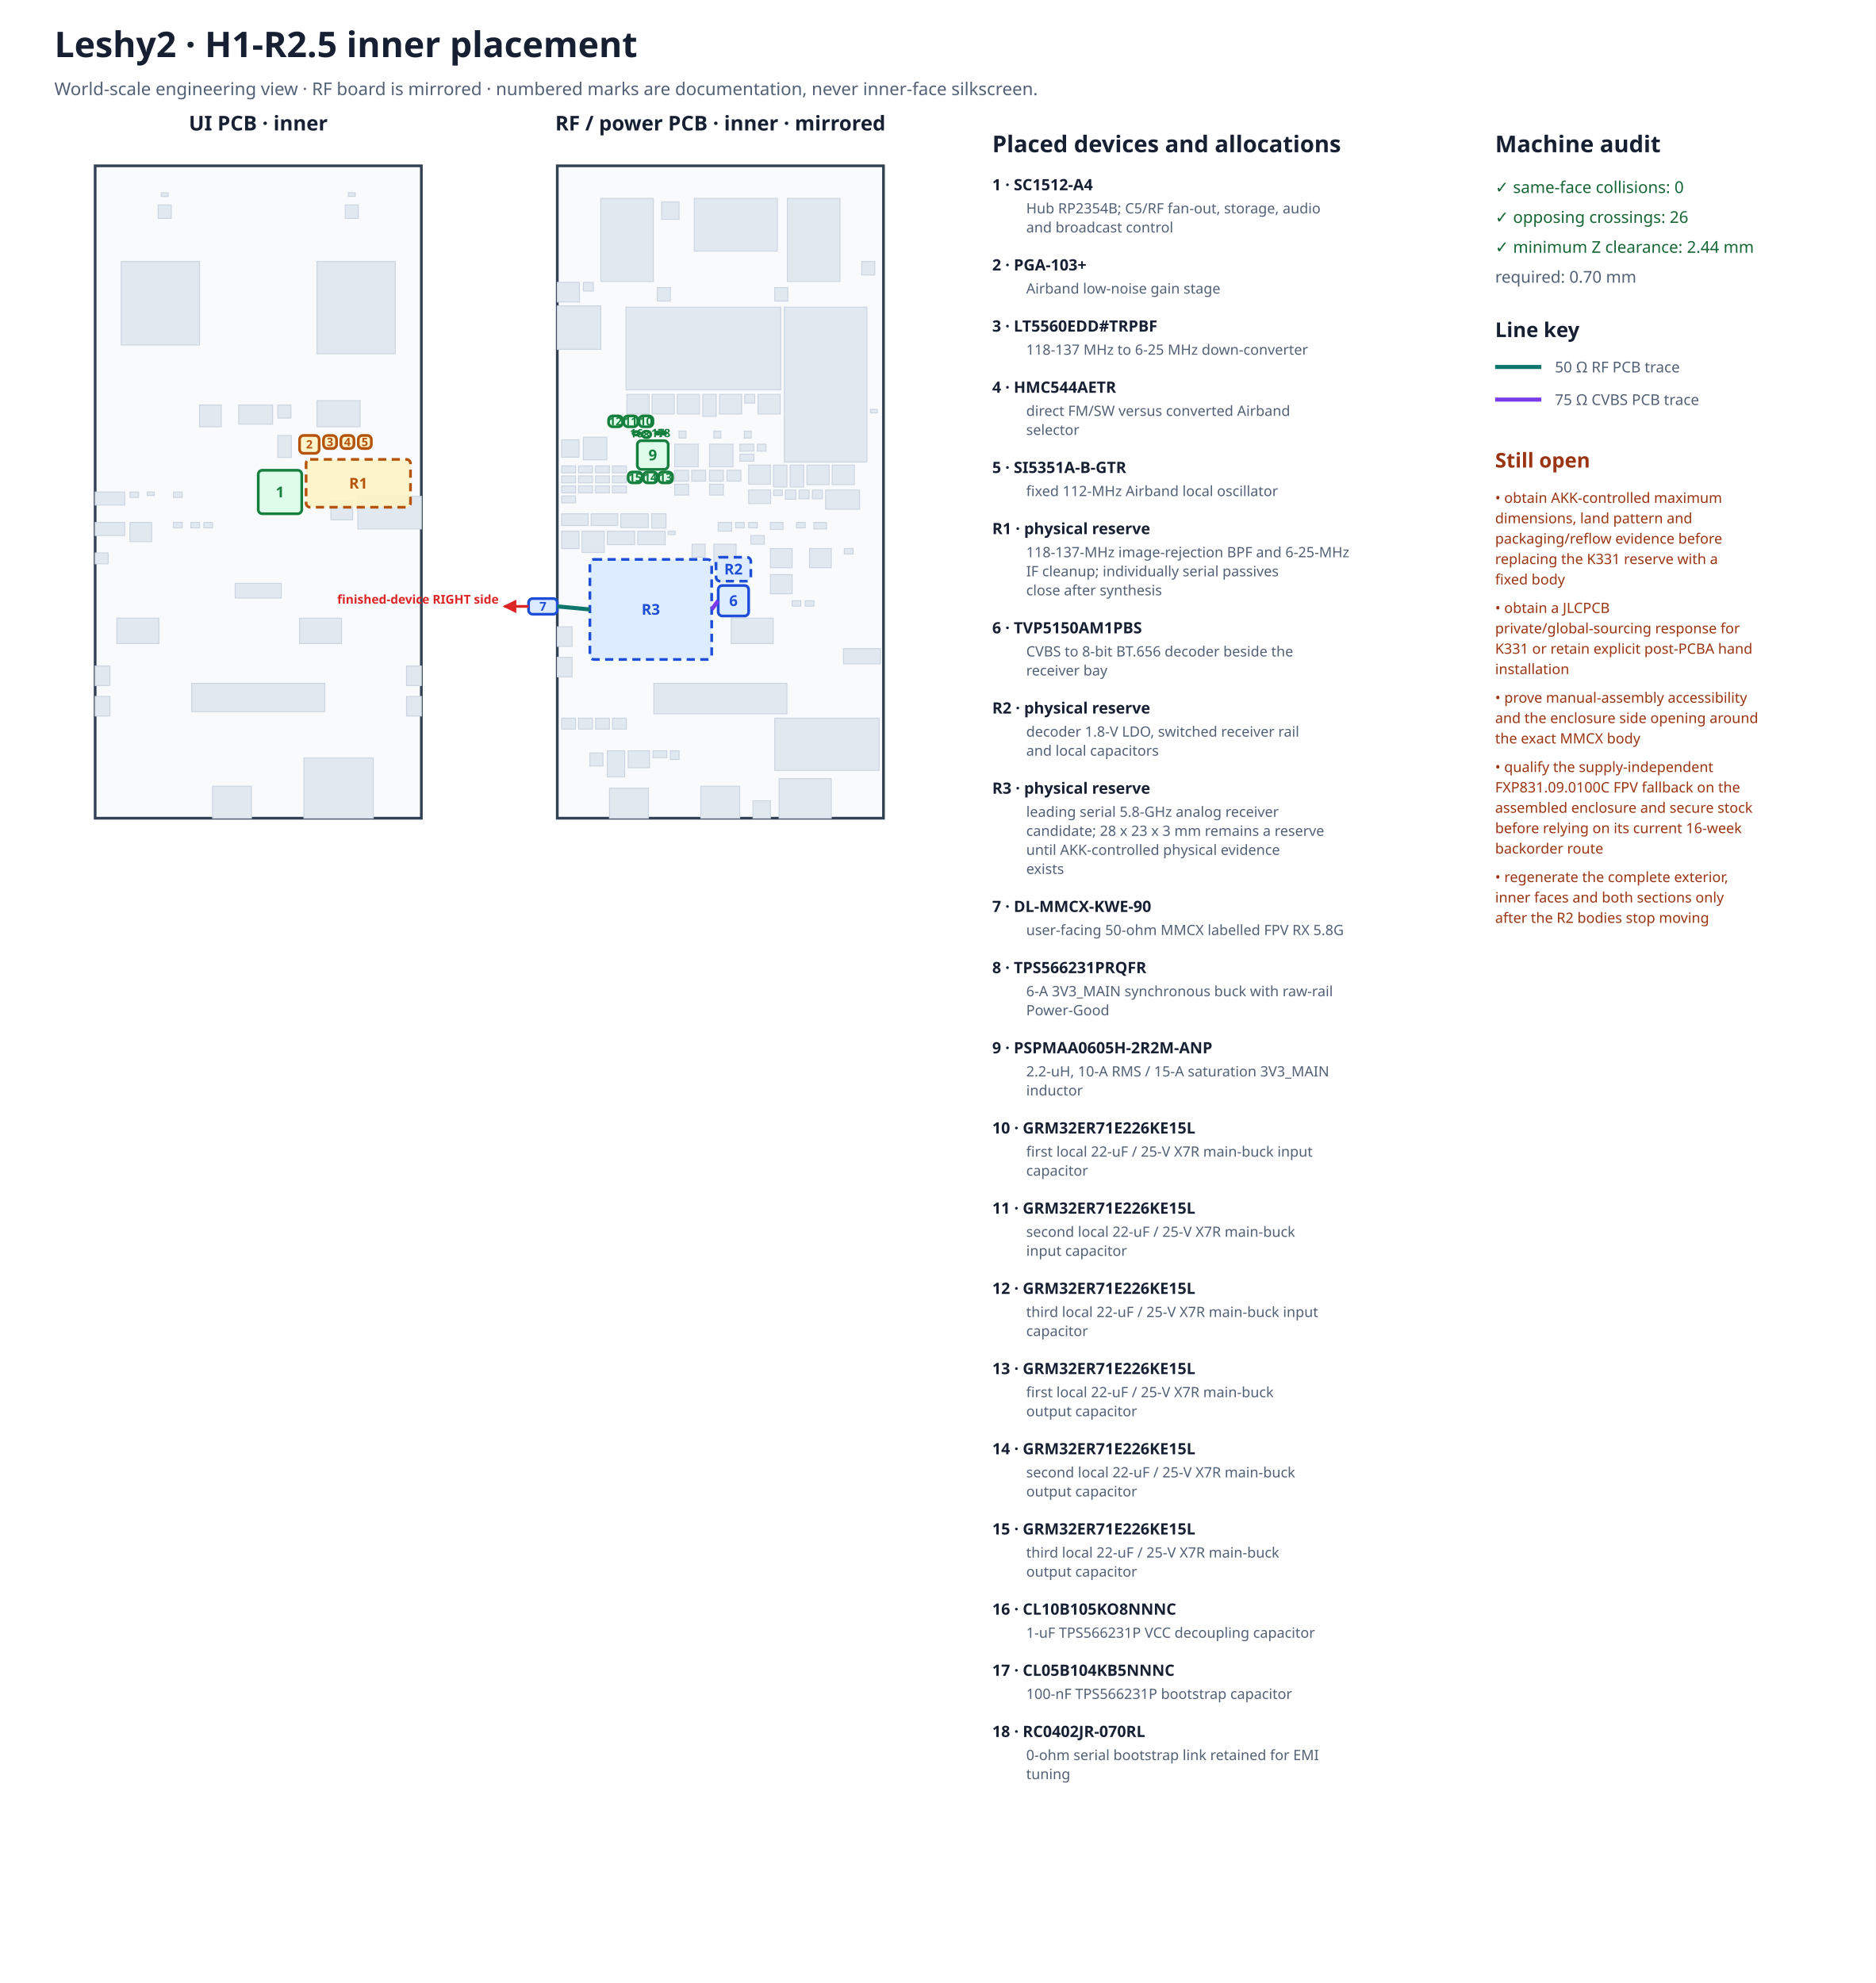
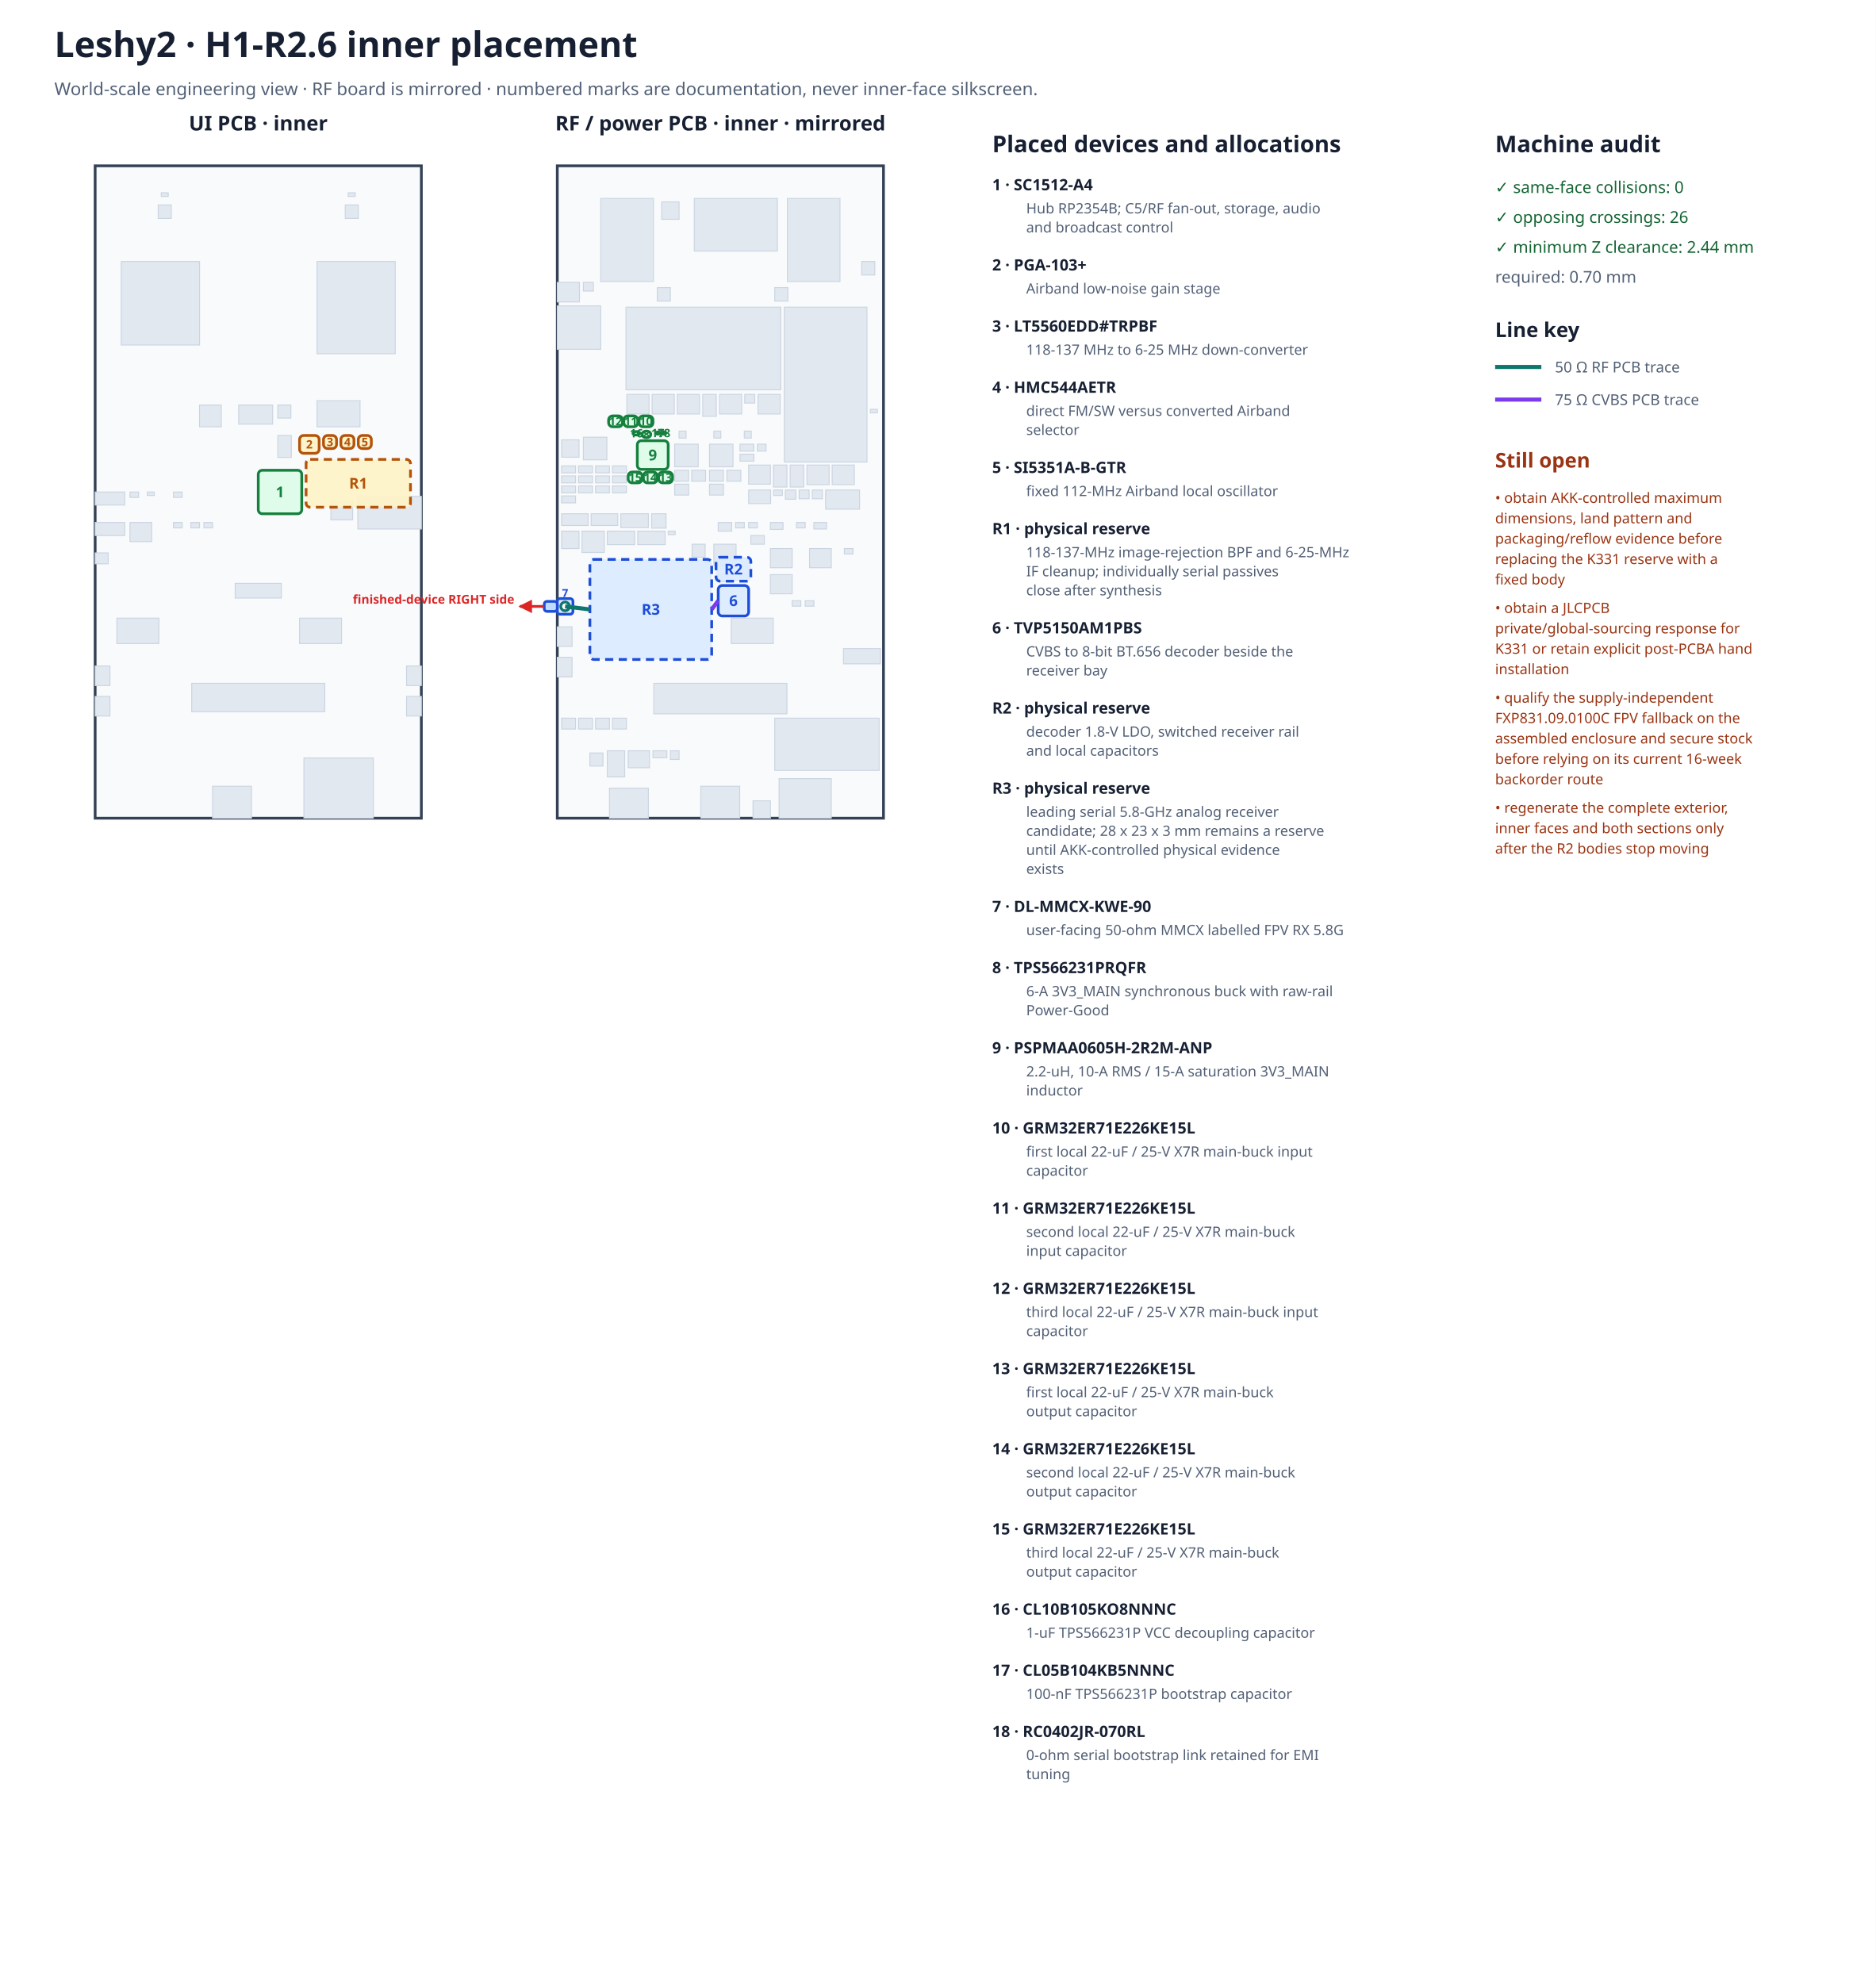
<svg xmlns="http://www.w3.org/2000/svg" width="1380" height="1459" viewBox="0 0 1380 1459">
  <rect width="1380" height="1459" fill="#ffffff" />
-   <text x="40" y="42" font-family="sans-serif" font-size="26" font-weight="700" fill="#172033">Leshy2 · H1-R2.5 inner placement</text>
+   <text x="40" y="42" font-family="sans-serif" font-size="26" font-weight="700" fill="#172033">Leshy2 · H1-R2.6 inner placement</text>
  <text x="40" y="70" font-family="sans-serif" font-size="13" fill="#526076">World-scale engineering view · RF board is mirrored · numbered marks are documentation, never inner-face silkscreen.</text>
  <text x="190.00" y="96" text-anchor="middle" font-family="sans-serif" font-size="15" font-weight="700" fill="#172033">UI PCB · inner</text>
  <rect x="70.00" y="122.00" width="240.00" height="480.00" fill="#f8fafc" stroke="#334155" stroke-width="2" />
  <rect x="204.40" y="320.40" width="9.92" height="16.16" fill="#e2e8f0" stroke="#cbd5e1" stroke-width="0.7" />
  <rect x="233.20" y="192.40" width="57.60" height="67.84" fill="#e2e8f0" stroke="#cbd5e1" stroke-width="0.7" />
  <rect x="299.12" y="512.40" width="10.88" height="14.40" fill="#e2e8f0" stroke="#cbd5e1" stroke-width="0.7" />
  <rect x="220.40" y="454.80" width="30.88" height="18.69" fill="#e2e8f0" stroke="#cbd5e1" stroke-width="0.7" />
  <rect x="299.12" y="490.00" width="10.88" height="14.40" fill="#e2e8f0" stroke="#cbd5e1" stroke-width="0.7" />
  <rect x="254.00" y="150.80" width="9.60" height="9.92" fill="#e2e8f0" stroke="#cbd5e1" stroke-width="0.7" />
  <rect x="256.24" y="141.84" width="5.12" height="2.69" fill="#e2e8f0" stroke="#cbd5e1" stroke-width="0.7" />
  <rect x="156.40" y="578.48" width="28.61" height="23.52" fill="#e2e8f0" stroke="#cbd5e1" stroke-width="0.7" />
  <rect x="204.40" y="298.00" width="9.60" height="9.60" fill="#e2e8f0" stroke="#cbd5e1" stroke-width="0.7" />
  <rect x="127.60" y="362.00" width="6.40" height="4.00" fill="#e2e8f0" stroke="#cbd5e1" stroke-width="0.7" />
  <rect x="173.04" y="429.20" width="33.92" height="10.82" fill="#e2e8f0" stroke="#cbd5e1" stroke-width="0.7" />
  <rect x="95.60" y="384.40" width="16.00" height="14.08" fill="#e2e8f0" stroke="#cbd5e1" stroke-width="0.7" />
  <rect x="263.28" y="365.20" width="46.72" height="24.00" fill="#e2e8f0" stroke="#cbd5e1" stroke-width="0.7" />
  <rect x="243.44" y="368.40" width="16.00" height="14.08" fill="#e2e8f0" stroke="#cbd5e1" stroke-width="0.7" />
  <rect x="70.00" y="384.40" width="21.76" height="9.60" fill="#e2e8f0" stroke="#cbd5e1" stroke-width="0.7" />
  <rect x="70.00" y="362.00" width="21.76" height="9.60" fill="#e2e8f0" stroke="#cbd5e1" stroke-width="0.7" />
  <rect x="70.00" y="406.80" width="9.60" height="8.03" fill="#e2e8f0" stroke="#cbd5e1" stroke-width="0.7" />
  <rect x="95.60" y="362.00" width="6.40" height="4.00" fill="#e2e8f0" stroke="#cbd5e1" stroke-width="0.7" />
  <rect x="141.04" y="502.80" width="97.92" height="20.80" fill="#e2e8f0" stroke="#cbd5e1" stroke-width="0.7" />
  <rect x="233.20" y="294.80" width="31.68" height="19.20" fill="#e2e8f0" stroke="#cbd5e1" stroke-width="0.7" />
  <rect x="89.20" y="192.40" width="57.60" height="61.44" fill="#e2e8f0" stroke="#cbd5e1" stroke-width="0.7" />
  <rect x="70.00" y="512.40" width="10.88" height="14.40" fill="#e2e8f0" stroke="#cbd5e1" stroke-width="0.7" />
  <rect x="86.00" y="454.80" width="30.88" height="18.69" fill="#e2e8f0" stroke="#cbd5e1" stroke-width="0.7" />
  <rect x="70.00" y="490.00" width="10.88" height="14.40" fill="#e2e8f0" stroke="#cbd5e1" stroke-width="0.7" />
  <rect x="116.40" y="150.80" width="9.60" height="9.92" fill="#e2e8f0" stroke="#cbd5e1" stroke-width="0.7" />
  <rect x="118.64" y="141.84" width="5.12" height="2.69" fill="#e2e8f0" stroke="#cbd5e1" stroke-width="0.7" />
  <rect x="150.00" y="384.40" width="6.40" height="4.00" fill="#e2e8f0" stroke="#cbd5e1" stroke-width="0.7" />
  <rect x="140.40" y="384.40" width="6.40" height="4.00" fill="#e2e8f0" stroke="#cbd5e1" stroke-width="0.7" />
  <rect x="127.60" y="384.40" width="6.40" height="4.00" fill="#e2e8f0" stroke="#cbd5e1" stroke-width="0.7" />
  <rect x="223.60" y="557.68" width="51.04" height="44.32" fill="#e2e8f0" stroke="#cbd5e1" stroke-width="0.7" />
  <rect x="146.80" y="298.00" width="16.00" height="16.00" fill="#e2e8f0" stroke="#cbd5e1" stroke-width="0.7" />
  <rect x="175.60" y="298.00" width="24.96" height="14.08" fill="#e2e8f0" stroke="#cbd5e1" stroke-width="0.7" />
  <rect x="108.40" y="362.00" width="5.12" height="2.56" fill="#e2e8f0" stroke="#cbd5e1" stroke-width="0.7" />
  <rect x="190.00" y="346.00" width="32.00" height="32.00" rx="3" fill="#dcfce7" fill-opacity="0.92" stroke="#15803d" stroke-width="2" stroke-dasharray="none" />
  <text x="206.00" y="362.00" text-anchor="middle" dominant-baseline="middle" font-family="sans-serif" font-size="11" font-weight="700" fill="#15803d">1</text>
  <rect x="220.40" y="320.40" width="14.40" height="13.12" rx="3" fill="#fef3c7" fill-opacity="0.92" stroke="#b45309" stroke-width="2" stroke-dasharray="none" />
  <text x="227.60" y="326.96" text-anchor="middle" dominant-baseline="middle" font-family="sans-serif" font-size="8.5" font-weight="700" fill="#b45309">2</text>
  <rect x="238.00" y="320.40" width="9.60" height="9.60" rx="3" fill="#fef3c7" fill-opacity="0.92" stroke="#b45309" stroke-width="2" stroke-dasharray="none" />
  <text x="242.80" y="325.20" text-anchor="middle" dominant-baseline="middle" font-family="sans-serif" font-size="8.5" font-weight="700" fill="#b45309">3</text>
  <rect x="250.80" y="320.40" width="9.60" height="9.60" rx="3" fill="#fef3c7" fill-opacity="0.92" stroke="#b45309" stroke-width="2" stroke-dasharray="none" />
  <text x="255.60" y="325.20" text-anchor="middle" dominant-baseline="middle" font-family="sans-serif" font-size="8.5" font-weight="700" fill="#b45309">4</text>
  <rect x="263.60" y="320.40" width="9.60" height="9.60" rx="3" fill="#fef3c7" fill-opacity="0.92" stroke="#b45309" stroke-width="2" stroke-dasharray="none" />
  <text x="268.40" y="325.20" text-anchor="middle" dominant-baseline="middle" font-family="sans-serif" font-size="8.5" font-weight="700" fill="#b45309">5</text>
  <rect x="225.20" y="338.00" width="76.80" height="35.20" rx="3" fill="#fef3c7" fill-opacity="0.92" stroke="#b45309" stroke-width="2" stroke-dasharray="6 4" />
  <text x="263.60" y="355.60" text-anchor="middle" dominant-baseline="middle" font-family="sans-serif" font-size="11" font-weight="700" fill="#b45309">R1</text>
  <text x="530.00" y="96" text-anchor="middle" font-family="sans-serif" font-size="15" font-weight="700" fill="#172033">RF / power PCB · inner · mirrored</text>
  <rect x="410.00" y="122.00" width="240.00" height="480.00" fill="#f8fafc" stroke="#334155" stroke-width="2" />
  <rect x="547.60" y="317.20" width="5.12" height="5.12" fill="#e2e8f0" stroke="#cbd5e1" stroke-width="0.7" />
  <rect x="557.20" y="326.80" width="6.40" height="5.12" fill="#e2e8f0" stroke="#cbd5e1" stroke-width="0.7" />
  <rect x="544.40" y="326.80" width="10.24" height="5.12" fill="#e2e8f0" stroke="#cbd5e1" stroke-width="0.7" />
  <rect x="544.40" y="334.16" width="10.24" height="5.12" fill="#e2e8f0" stroke="#cbd5e1" stroke-width="0.7" />
  <rect x="486.80" y="148.56" width="12.80" height="12.80" fill="#e2e8f0" stroke="#cbd5e1" stroke-width="0.7" />
  <rect x="592.40" y="442.00" width="6.40" height="4.00" fill="#e2e8f0" stroke="#cbd5e1" stroke-width="0.7" />
  <rect x="597.68" y="360.56" width="7.36" height="6.40" fill="#e2e8f0" stroke="#cbd5e1" stroke-width="0.7" />
  <rect x="593.68" y="342.16" width="16.32" height="14.40" fill="#e2e8f0" stroke="#cbd5e1" stroke-width="0.7" />
  <rect x="612.24" y="342.16" width="16.32" height="14.40" fill="#e2e8f0" stroke="#cbd5e1" stroke-width="0.7" />
  <rect x="438.16" y="357.52" width="10.24" height="5.12" fill="#e2e8f0" stroke="#cbd5e1" stroke-width="0.7" />
  <rect x="450.64" y="357.52" width="10.24" height="5.12" fill="#e2e8f0" stroke="#cbd5e1" stroke-width="0.7" />
  <rect x="429.20" y="321.68" width="17.28" height="16.64" fill="#e2e8f0" stroke="#cbd5e1" stroke-width="0.7" />
  <rect x="438.16" y="342.80" width="10.24" height="5.12" fill="#e2e8f0" stroke="#cbd5e1" stroke-width="0.7" />
  <rect x="450.64" y="342.80" width="10.24" height="5.12" fill="#e2e8f0" stroke="#cbd5e1" stroke-width="0.7" />
  <rect x="413.20" y="350.16" width="10.24" height="5.12" fill="#e2e8f0" stroke="#cbd5e1" stroke-width="0.7" />
  <rect x="413.20" y="364.88" width="10.24" height="5.12" fill="#e2e8f0" stroke="#cbd5e1" stroke-width="0.7" />
  <rect x="425.68" y="350.16" width="10.24" height="5.12" fill="#e2e8f0" stroke="#cbd5e1" stroke-width="0.7" />
  <rect x="438.16" y="350.16" width="10.24" height="5.12" fill="#e2e8f0" stroke="#cbd5e1" stroke-width="0.7" />
  <rect x="450.64" y="350.16" width="10.24" height="5.12" fill="#e2e8f0" stroke="#cbd5e1" stroke-width="0.7" />
  <rect x="413.20" y="357.52" width="10.24" height="5.12" fill="#e2e8f0" stroke="#cbd5e1" stroke-width="0.7" />
  <rect x="425.68" y="357.52" width="10.24" height="5.12" fill="#e2e8f0" stroke="#cbd5e1" stroke-width="0.7" />
  <rect x="413.20" y="342.80" width="10.24" height="5.12" fill="#e2e8f0" stroke="#cbd5e1" stroke-width="0.7" />
  <rect x="425.68" y="342.80" width="10.24" height="5.12" fill="#e2e8f0" stroke="#cbd5e1" stroke-width="0.7" />
  <rect x="595.60" y="403.60" width="16.00" height="14.08" fill="#e2e8f0" stroke="#cbd5e1" stroke-width="0.7" />
  <rect x="621.20" y="403.60" width="6.40" height="4.00" fill="#e2e8f0" stroke="#cbd5e1" stroke-width="0.7" />
  <rect x="607.44" y="360.56" width="24.96" height="14.08" fill="#e2e8f0" stroke="#cbd5e1" stroke-width="0.7" />
  <rect x="525.20" y="317.20" width="5.12" height="5.12" fill="#e2e8f0" stroke="#cbd5e1" stroke-width="0.7" />
  <rect x="522.00" y="346.00" width="10.24" height="8.00" fill="#e2e8f0" stroke="#cbd5e1" stroke-width="0.7" />
  <rect x="534.80" y="346.00" width="10.24" height="8.00" fill="#e2e8f0" stroke="#cbd5e1" stroke-width="0.7" />
  <rect x="522.00" y="356.24" width="10.24" height="8.00" fill="#e2e8f0" stroke="#cbd5e1" stroke-width="0.7" />
  <rect x="522.00" y="326.80" width="17.28" height="16.64" fill="#e2e8f0" stroke="#cbd5e1" stroke-width="0.7" />
  <rect x="481.04" y="502.80" width="97.92" height="22.40" fill="#e2e8f0" stroke="#cbd5e1" stroke-width="0.7" />
  <rect x="554.00" y="589.20" width="12.80" height="12.80" fill="#e2e8f0" stroke="#cbd5e1" stroke-width="0.7" />
  <rect x="442.00" y="146.00" width="38.72" height="61.12" fill="#e2e8f0" stroke="#cbd5e1" stroke-width="0.7" />
  <rect x="410.00" y="207.76" width="16.32" height="14.40" fill="#e2e8f0" stroke="#cbd5e1" stroke-width="0.7" />
  <rect x="429.20" y="207.76" width="7.36" height="6.40" fill="#e2e8f0" stroke="#cbd5e1" stroke-width="0.7" />
  <rect x="483.60" y="211.60" width="9.60" height="9.92" fill="#e2e8f0" stroke="#cbd5e1" stroke-width="0.7" />
  <rect x="510.80" y="146.00" width="61.12" height="38.72" fill="#e2e8f0" stroke="#cbd5e1" stroke-width="0.7" />
  <rect x="529.36" y="290.16" width="16.32" height="14.40" fill="#e2e8f0" stroke="#cbd5e1" stroke-width="0.7" />
  <rect x="547.92" y="290.16" width="7.36" height="6.40" fill="#e2e8f0" stroke="#cbd5e1" stroke-width="0.7" />
  <rect x="570.00" y="211.60" width="9.60" height="9.92" fill="#e2e8f0" stroke="#cbd5e1" stroke-width="0.7" />
  <rect x="579.28" y="146.00" width="38.72" height="61.12" fill="#e2e8f0" stroke="#cbd5e1" stroke-width="0.7" />
  <rect x="557.68" y="290.16" width="16.32" height="14.40" fill="#e2e8f0" stroke="#cbd5e1" stroke-width="0.7" />
  <rect x="587.92" y="360.56" width="7.36" height="6.40" fill="#e2e8f0" stroke="#cbd5e1" stroke-width="0.7" />
  <rect x="634.00" y="192.40" width="9.60" height="9.92" fill="#e2e8f0" stroke="#cbd5e1" stroke-width="0.7" />
  <rect x="582.80" y="442.00" width="6.40" height="4.00" fill="#e2e8f0" stroke="#cbd5e1" stroke-width="0.7" />
  <rect x="413.20" y="323.60" width="12.80" height="12.80" fill="#e2e8f0" stroke="#cbd5e1" stroke-width="0.7" />
  <rect x="428.24" y="390.80" width="16.32" height="15.68" fill="#e2e8f0" stroke="#cbd5e1" stroke-width="0.7" />
  <rect x="446.80" y="390.80" width="20.16" height="9.92" fill="#e2e8f0" stroke="#cbd5e1" stroke-width="0.7" />
  <rect x="469.20" y="390.80" width="20.16" height="9.92" fill="#e2e8f0" stroke="#cbd5e1" stroke-width="0.7" />
  <rect x="413.20" y="378.00" width="19.52" height="8.61" fill="#e2e8f0" stroke="#cbd5e1" stroke-width="0.7" />
  <rect x="434.96" y="378.00" width="19.52" height="8.61" fill="#e2e8f0" stroke="#cbd5e1" stroke-width="0.7" />
  <rect x="413.20" y="390.80" width="12.80" height="12.80" fill="#e2e8f0" stroke="#cbd5e1" stroke-width="0.7" />
  <rect x="479.44" y="378.00" width="10.56" height="10.56" fill="#e2e8f0" stroke="#cbd5e1" stroke-width="0.7" />
  <rect x="456.72" y="378.00" width="20.32" height="10.18" fill="#e2e8f0" stroke="#cbd5e1" stroke-width="0.7" />
  <rect x="462.16" y="552.40" width="15.68" height="12.48" fill="#e2e8f0" stroke="#cbd5e1" stroke-width="0.7" />
  <rect x="446.80" y="552.40" width="12.80" height="19.20" fill="#e2e8f0" stroke="#cbd5e1" stroke-width="0.7" />
  <rect x="413.20" y="528.40" width="10.24" height="8.00" fill="#e2e8f0" stroke="#cbd5e1" stroke-width="0.7" />
  <rect x="425.68" y="528.40" width="10.24" height="8.00" fill="#e2e8f0" stroke="#cbd5e1" stroke-width="0.7" />
  <rect x="438.16" y="528.40" width="10.24" height="8.00" fill="#e2e8f0" stroke="#cbd5e1" stroke-width="0.7" />
  <rect x="450.64" y="528.40" width="10.24" height="8.00" fill="#e2e8f0" stroke="#cbd5e1" stroke-width="0.7" />
  <rect x="480.40" y="552.40" width="10.24" height="5.12" fill="#e2e8f0" stroke="#cbd5e1" stroke-width="0.7" />
  <rect x="493.20" y="552.40" width="6.40" height="6.40" fill="#e2e8f0" stroke="#cbd5e1" stroke-width="0.7" />
  <rect x="620.56" y="477.20" width="27.20" height="11.20" fill="#e2e8f0" stroke="#cbd5e1" stroke-width="0.7" />
  <rect x="491.60" y="390.80" width="5.12" height="2.56" fill="#e2e8f0" stroke="#cbd5e1" stroke-width="0.7" />
  <rect x="448.40" y="579.92" width="28.61" height="22.08" fill="#e2e8f0" stroke="#cbd5e1" stroke-width="0.7" />
  <rect x="434.00" y="554.00" width="9.60" height="9.60" fill="#e2e8f0" stroke="#cbd5e1" stroke-width="0.7" />
  <rect x="640.40" y="301.20" width="5.12" height="2.56" fill="#e2e8f0" stroke="#cbd5e1" stroke-width="0.7" />
  <rect x="410.00" y="225.04" width="32.00" height="32.00" fill="#e2e8f0" stroke="#cbd5e1" stroke-width="0.7" />
  <rect x="410.00" y="483.60" width="10.88" height="14.40" fill="#e2e8f0" stroke="#cbd5e1" stroke-width="0.7" />
  <rect x="538.00" y="454.80" width="30.88" height="18.69" fill="#e2e8f0" stroke="#cbd5e1" stroke-width="0.7" />
  <rect x="410.00" y="461.20" width="10.88" height="14.40" fill="#e2e8f0" stroke="#cbd5e1" stroke-width="0.7" />
  <rect x="515.60" y="578.48" width="28.61" height="23.52" fill="#e2e8f0" stroke="#cbd5e1" stroke-width="0.7" />
  <rect x="544.40" y="422.80" width="6.40" height="4.00" fill="#e2e8f0" stroke="#cbd5e1" stroke-width="0.7" />
  <rect x="552.40" y="394.00" width="9.92" height="6.40" fill="#e2e8f0" stroke="#cbd5e1" stroke-width="0.7" />
  <rect x="566.80" y="422.80" width="16.00" height="14.08" fill="#e2e8f0" stroke="#cbd5e1" stroke-width="0.7" />
  <rect x="566.80" y="403.60" width="16.00" height="14.08" fill="#e2e8f0" stroke="#cbd5e1" stroke-width="0.7" />
  <rect x="528.40" y="384.40" width="9.92" height="6.40" fill="#e2e8f0" stroke="#cbd5e1" stroke-width="0.7" />
  <rect x="598.80" y="384.40" width="9.28" height="4.80" fill="#e2e8f0" stroke="#cbd5e1" stroke-width="0.7" />
  <rect x="550.80" y="384.40" width="6.40" height="4.00" fill="#e2e8f0" stroke="#cbd5e1" stroke-width="0.7" />
  <rect x="541.20" y="384.40" width="6.40" height="4.00" fill="#e2e8f0" stroke="#cbd5e1" stroke-width="0.7" />
  <rect x="586.00" y="384.40" width="6.40" height="4.00" fill="#e2e8f0" stroke="#cbd5e1" stroke-width="0.7" />
  <rect x="566.80" y="384.40" width="9.28" height="5.12" fill="#e2e8f0" stroke="#cbd5e1" stroke-width="0.7" />
  <rect x="525.20" y="400.40" width="16.32" height="15.68" fill="#e2e8f0" stroke="#cbd5e1" stroke-width="0.7" />
  <rect x="528.40" y="422.80" width="9.28" height="5.12" fill="#e2e8f0" stroke="#cbd5e1" stroke-width="0.7" />
  <rect x="570.00" y="528.40" width="76.80" height="38.40" fill="#e2e8f0" stroke="#cbd5e1" stroke-width="0.7" />
  <rect x="509.20" y="400.40" width="9.60" height="9.60" fill="#e2e8f0" stroke="#cbd5e1" stroke-width="0.7" />
  <rect x="461.20" y="290.16" width="16.32" height="14.40" fill="#e2e8f0" stroke="#cbd5e1" stroke-width="0.7" />
  <rect x="479.76" y="290.16" width="16.32" height="14.40" fill="#e2e8f0" stroke="#cbd5e1" stroke-width="0.7" />
  <rect x="517.04" y="290.16" width="9.92" height="16.16" fill="#e2e8f0" stroke="#cbd5e1" stroke-width="0.7" />
  <rect x="498.32" y="290.16" width="16.32" height="14.40" fill="#e2e8f0" stroke="#cbd5e1" stroke-width="0.7" />
  <rect x="573.20" y="572.88" width="38.40" height="29.12" fill="#e2e8f0" stroke="#cbd5e1" stroke-width="0.7" />
  <rect x="577.04" y="226.00" width="60.80" height="113.92" fill="#e2e8f0" stroke="#cbd5e1" stroke-width="0.7" />
  <rect x="550.80" y="360.56" width="16.16" height="9.92" fill="#e2e8f0" stroke="#cbd5e1" stroke-width="0.7" />
  <rect x="569.20" y="360.56" width="6.40" height="4.00" fill="#e2e8f0" stroke="#cbd5e1" stroke-width="0.7" />
  <rect x="550.80" y="342.16" width="16.00" height="14.08" fill="#e2e8f0" stroke="#cbd5e1" stroke-width="0.7" />
  <rect x="499.60" y="317.20" width="5.12" height="5.12" fill="#e2e8f0" stroke="#cbd5e1" stroke-width="0.7" />
  <rect x="569.04" y="342.16" width="9.92" height="16.16" fill="#e2e8f0" stroke="#cbd5e1" stroke-width="0.7" />
  <rect x="581.36" y="342.16" width="9.92" height="16.16" fill="#e2e8f0" stroke="#cbd5e1" stroke-width="0.7" />
  <rect x="496.40" y="326.80" width="17.28" height="16.64" fill="#e2e8f0" stroke="#cbd5e1" stroke-width="0.7" />
  <rect x="496.40" y="346.00" width="10.24" height="8.00" fill="#e2e8f0" stroke="#cbd5e1" stroke-width="0.7" />
  <rect x="508.88" y="346.00" width="10.24" height="8.00" fill="#e2e8f0" stroke="#cbd5e1" stroke-width="0.7" />
  <rect x="496.40" y="356.24" width="10.24" height="8.00" fill="#e2e8f0" stroke="#cbd5e1" stroke-width="0.7" />
  <rect x="577.84" y="360.56" width="7.68" height="6.72" fill="#e2e8f0" stroke="#cbd5e1" stroke-width="0.7" />
  <rect x="460.56" y="226.00" width="113.92" height="60.80" fill="#e2e8f0" stroke="#cbd5e1" stroke-width="0.7" />
  <rect x="528.40" y="430.80" width="22.40" height="22.40" rx="3" fill="#dbeafe" fill-opacity="0.92" stroke="#1d4ed8" stroke-width="2" stroke-dasharray="none" />
  <text x="539.60" y="442.00" text-anchor="middle" dominant-baseline="middle" font-family="sans-serif" font-size="11" font-weight="700" fill="#1d4ed8">6</text>
  <rect x="526.80" y="410.00" width="25.60" height="17.60" rx="3" fill="#dbeafe" fill-opacity="0.92" stroke="#1d4ed8" stroke-width="2" stroke-dasharray="6 4" />
  <text x="539.60" y="418.80" text-anchor="middle" dominant-baseline="middle" font-family="sans-serif" font-size="11" font-weight="700" fill="#1d4ed8">R2</text>
  <rect x="434.00" y="411.60" width="89.60" height="73.60" rx="3" fill="#dbeafe" fill-opacity="0.92" stroke="#1d4ed8" stroke-width="2" stroke-dasharray="6 4" />
  <text x="478.80" y="448.40" text-anchor="middle" dominant-baseline="middle" font-family="sans-serif" font-size="11" font-weight="700" fill="#1d4ed8">R3</text>
  <rect x="472.40" y="317.20" width="6.40" height="4.80" rx="3" fill="#dcfce7" fill-opacity="0.92" stroke="#15803d" stroke-width="2" stroke-dasharray="none" />
  <text x="475.60" y="319.60" text-anchor="middle" dominant-baseline="middle" font-family="sans-serif" font-size="8.5" font-weight="700" fill="#15803d">8</text>
  <rect x="468.88" y="324.24" width="22.72" height="21.12" rx="3" fill="#dcfce7" fill-opacity="0.92" stroke="#15803d" stroke-width="2" stroke-dasharray="none" />
  <text x="480.24" y="334.80" text-anchor="middle" dominant-baseline="middle" font-family="sans-serif" font-size="11" font-weight="700" fill="#15803d">9</text>
  <rect x="470.16" y="306.00" width="10.24" height="8.00" rx="3" fill="#dcfce7" fill-opacity="0.92" stroke="#15803d" stroke-width="2" stroke-dasharray="none" />
  <text x="475.28" y="310.00" text-anchor="middle" dominant-baseline="middle" font-family="sans-serif" font-size="8.5" font-weight="700" fill="#15803d">10</text>
  <rect x="458.96" y="306.00" width="10.24" height="8.00" rx="3" fill="#dcfce7" fill-opacity="0.92" stroke="#15803d" stroke-width="2" stroke-dasharray="none" />
  <text x="464.08" y="310.00" text-anchor="middle" dominant-baseline="middle" font-family="sans-serif" font-size="8.5" font-weight="700" fill="#15803d">11</text>
  <rect x="447.76" y="306.00" width="10.24" height="8.00" rx="3" fill="#dcfce7" fill-opacity="0.92" stroke="#15803d" stroke-width="2" stroke-dasharray="none" />
  <text x="452.88" y="310.00" text-anchor="middle" dominant-baseline="middle" font-family="sans-serif" font-size="8.5" font-weight="700" fill="#15803d">12</text>
  <rect x="484.56" y="347.28" width="10.24" height="8.00" rx="3" fill="#dcfce7" fill-opacity="0.92" stroke="#15803d" stroke-width="2" stroke-dasharray="none" />
  <text x="489.68" y="351.28" text-anchor="middle" dominant-baseline="middle" font-family="sans-serif" font-size="8.5" font-weight="700" fill="#15803d">13</text>
  <rect x="473.36" y="347.28" width="10.24" height="8.00" rx="3" fill="#dcfce7" fill-opacity="0.92" stroke="#15803d" stroke-width="2" stroke-dasharray="none" />
  <text x="478.48" y="351.28" text-anchor="middle" dominant-baseline="middle" font-family="sans-serif" font-size="8.5" font-weight="700" fill="#15803d">14</text>
  <rect x="462.16" y="347.28" width="10.24" height="8.00" rx="3" fill="#dcfce7" fill-opacity="0.92" stroke="#15803d" stroke-width="2" stroke-dasharray="none" />
  <text x="467.28" y="351.28" text-anchor="middle" dominant-baseline="middle" font-family="sans-serif" font-size="8.5" font-weight="700" fill="#15803d">15</text>
  <rect x="465.68" y="317.52" width="5.12" height="2.56" rx="3" fill="#dcfce7" fill-opacity="0.92" stroke="#15803d" stroke-width="2" stroke-dasharray="none" />
  <text x="468.24" y="318.80" text-anchor="middle" dominant-baseline="middle" font-family="sans-serif" font-size="8.5" font-weight="700" fill="#15803d">16</text>
  <rect x="482.32" y="317.84" width="3.20" height="1.60" rx="3" fill="#dcfce7" fill-opacity="0.92" stroke="#15803d" stroke-width="2" stroke-dasharray="none" />
  <text x="483.92" y="318.64" text-anchor="middle" dominant-baseline="middle" font-family="sans-serif" font-size="8.5" font-weight="700" fill="#15803d">17</text>
  <rect x="486.80" y="317.84" width="3.20" height="1.60" rx="3" fill="#dcfce7" fill-opacity="0.92" stroke="#15803d" stroke-width="2" stroke-dasharray="none" />
  <text x="488.40" y="318.64" text-anchor="middle" dominant-baseline="middle" font-family="sans-serif" font-size="8.5" font-weight="700" fill="#15803d">18</text>
-   <rect x="388.88" y="440.40" width="21.12" height="11.52" rx="3" fill="#dbeafe" stroke="#1d4ed8" stroke-width="2" />
-   <text x="399.44" y="446.16" text-anchor="middle" dominant-baseline="middle" font-family="sans-serif" font-size="9" font-weight="700" fill="#1d4ed8">7</text>
-   <path d="M 388.88 446.16 L 370.88 446.16" stroke="#dc2626" stroke-width="2" marker-end="url(#arrow)" />
-   <text x="366.88" y="444.16" text-anchor="end" font-family="sans-serif" font-size="9" font-weight="700" fill="#dc2626">finished-device RIGHT side</text>
-   <path d="M 410.00 446.16 L 434.00 448.40" stroke="#0f766e" stroke-width="3" fill="none" />
+   <rect x="410.00" y="440.40" width="11.52" height="11.52" rx="2" fill="#dbeafe" stroke="#1d4ed8" stroke-width="2" />
+   <rect x="400.40" y="442.47" width="9.60" height="7.37" rx="2" fill="#bfdbfe" stroke="#1d4ed8" stroke-width="2" />
+   <circle cx="415.76" cy="446.16" r="3.2" fill="#ffffff" stroke="#0f766e" stroke-width="2" />
+   <text x="415.76" y="439.16" text-anchor="middle" font-family="sans-serif" font-size="8" font-weight="700" fill="#1d4ed8">7</text>
+   <path d="M 400.40 446.16 L 382.40 446.16" stroke="#dc2626" stroke-width="2" marker-end="url(#arrow)" />
+   <text x="378.40" y="444.16" text-anchor="end" font-family="sans-serif" font-size="9" font-weight="700" fill="#dc2626">finished-device RIGHT side</text>
+   <path d="M 415.76 446.16 L 434.00 448.40" stroke="#0f766e" stroke-width="3" fill="none" />
  <path d="M 523.60 448.40 L 528.40 442.00" stroke="#7c3aed" stroke-width="3" fill="none" />
  <defs>
    <marker id="arrow" viewBox="0 0 10 10" refX="9" refY="5" markerWidth="5" markerHeight="5" orient="auto-start-reverse">
      <path d="M 0 0 L 10 5 L 0 10 z" fill="#dc2626" />
    </marker>
  </defs>
  <text x="730" y="112" font-family="sans-serif" font-size="17" font-weight="700" fill="#172033">Placed devices and allocations</text>
  <text x="730" y="140" font-family="sans-serif" font-size="11.5" font-weight="700" fill="#172033">1 · SC1512-A4</text>
  <text x="755" y="157" font-family="sans-serif" font-size="10.5" fill="#526076">Hub RP2354B; C5/RF fan-out, storage, audio</text>
  <text x="755" y="171" font-family="sans-serif" font-size="10.5" fill="#526076">and broadcast control</text>
  <text x="730" y="199" font-family="sans-serif" font-size="11.5" font-weight="700" fill="#172033">2 · PGA-103+</text>
  <text x="755" y="216" font-family="sans-serif" font-size="10.5" fill="#526076">Airband low-noise gain stage</text>
  <text x="730" y="244" font-family="sans-serif" font-size="11.5" font-weight="700" fill="#172033">3 · LT5560EDD#TRPBF</text>
  <text x="755" y="261" font-family="sans-serif" font-size="10.5" fill="#526076">118-137 MHz to 6-25 MHz down-converter</text>
  <text x="730" y="289" font-family="sans-serif" font-size="11.5" font-weight="700" fill="#172033">4 · HMC544AETR</text>
  <text x="755" y="306" font-family="sans-serif" font-size="10.5" fill="#526076">direct FM/SW versus converted Airband</text>
  <text x="755" y="320" font-family="sans-serif" font-size="10.5" fill="#526076">selector</text>
  <text x="730" y="348" font-family="sans-serif" font-size="11.5" font-weight="700" fill="#172033">5 · SI5351A-B-GTR</text>
  <text x="755" y="365" font-family="sans-serif" font-size="10.5" fill="#526076">fixed 112-MHz Airband local oscillator</text>
  <text x="730" y="393" font-family="sans-serif" font-size="11.5" font-weight="700" fill="#172033">R1 · physical reserve</text>
  <text x="755" y="410" font-family="sans-serif" font-size="10.5" fill="#526076">118-137-MHz image-rejection BPF and 6-25-MHz</text>
  <text x="755" y="424" font-family="sans-serif" font-size="10.5" fill="#526076">IF cleanup; individually serial passives</text>
  <text x="755" y="438" font-family="sans-serif" font-size="10.5" fill="#526076">close after synthesis</text>
  <text x="730" y="466" font-family="sans-serif" font-size="11.5" font-weight="700" fill="#172033">6 · TVP5150AM1PBS</text>
  <text x="755" y="483" font-family="sans-serif" font-size="10.5" fill="#526076">CVBS to 8-bit BT.656 decoder beside the</text>
  <text x="755" y="497" font-family="sans-serif" font-size="10.5" fill="#526076">receiver bay</text>
  <text x="730" y="525" font-family="sans-serif" font-size="11.5" font-weight="700" fill="#172033">R2 · physical reserve</text>
  <text x="755" y="542" font-family="sans-serif" font-size="10.5" fill="#526076">decoder 1.8-V LDO, switched receiver rail</text>
  <text x="755" y="556" font-family="sans-serif" font-size="10.5" fill="#526076">and local capacitors</text>
  <text x="730" y="584" font-family="sans-serif" font-size="11.5" font-weight="700" fill="#172033">R3 · physical reserve</text>
  <text x="755" y="601" font-family="sans-serif" font-size="10.5" fill="#526076">leading serial 5.8-GHz analog receiver</text>
  <text x="755" y="615" font-family="sans-serif" font-size="10.5" fill="#526076">candidate; 28 x 23 x 3 mm remains a reserve</text>
  <text x="755" y="629" font-family="sans-serif" font-size="10.5" fill="#526076">until AKK-controlled physical evidence</text>
  <text x="755" y="643" font-family="sans-serif" font-size="10.5" fill="#526076">exists</text>
  <text x="730" y="671" font-family="sans-serif" font-size="11.5" font-weight="700" fill="#172033">7 · DL-MMCX-KWE-90</text>
  <text x="755" y="688" font-family="sans-serif" font-size="10.5" fill="#526076">user-facing 50-ohm MMCX labelled FPV RX 5.8G</text>
  <text x="730" y="716" font-family="sans-serif" font-size="11.5" font-weight="700" fill="#172033">8 · TPS566231PRQFR</text>
  <text x="755" y="733" font-family="sans-serif" font-size="10.5" fill="#526076">6-A 3V3_MAIN synchronous buck with raw-rail</text>
  <text x="755" y="747" font-family="sans-serif" font-size="10.5" fill="#526076">Power-Good</text>
  <text x="730" y="775" font-family="sans-serif" font-size="11.5" font-weight="700" fill="#172033">9 · PSPMAA0605H-2R2M-ANP</text>
  <text x="755" y="792" font-family="sans-serif" font-size="10.5" fill="#526076">2.2-uH, 10-A RMS / 15-A saturation 3V3_MAIN</text>
  <text x="755" y="806" font-family="sans-serif" font-size="10.5" fill="#526076">inductor</text>
  <text x="730" y="834" font-family="sans-serif" font-size="11.5" font-weight="700" fill="#172033">10 · GRM32ER71E226KE15L</text>
  <text x="755" y="851" font-family="sans-serif" font-size="10.5" fill="#526076">first local 22-uF / 25-V X7R main-buck input</text>
  <text x="755" y="865" font-family="sans-serif" font-size="10.5" fill="#526076">capacitor</text>
  <text x="730" y="893" font-family="sans-serif" font-size="11.5" font-weight="700" fill="#172033">11 · GRM32ER71E226KE15L</text>
  <text x="755" y="910" font-family="sans-serif" font-size="10.5" fill="#526076">second local 22-uF / 25-V X7R main-buck</text>
  <text x="755" y="924" font-family="sans-serif" font-size="10.5" fill="#526076">input capacitor</text>
  <text x="730" y="952" font-family="sans-serif" font-size="11.5" font-weight="700" fill="#172033">12 · GRM32ER71E226KE15L</text>
  <text x="755" y="969" font-family="sans-serif" font-size="10.5" fill="#526076">third local 22-uF / 25-V X7R main-buck input</text>
  <text x="755" y="983" font-family="sans-serif" font-size="10.5" fill="#526076">capacitor</text>
  <text x="730" y="1011" font-family="sans-serif" font-size="11.5" font-weight="700" fill="#172033">13 · GRM32ER71E226KE15L</text>
  <text x="755" y="1028" font-family="sans-serif" font-size="10.5" fill="#526076">first local 22-uF / 25-V X7R main-buck</text>
  <text x="755" y="1042" font-family="sans-serif" font-size="10.5" fill="#526076">output capacitor</text>
  <text x="730" y="1070" font-family="sans-serif" font-size="11.5" font-weight="700" fill="#172033">14 · GRM32ER71E226KE15L</text>
  <text x="755" y="1087" font-family="sans-serif" font-size="10.5" fill="#526076">second local 22-uF / 25-V X7R main-buck</text>
  <text x="755" y="1101" font-family="sans-serif" font-size="10.5" fill="#526076">output capacitor</text>
  <text x="730" y="1129" font-family="sans-serif" font-size="11.5" font-weight="700" fill="#172033">15 · GRM32ER71E226KE15L</text>
  <text x="755" y="1146" font-family="sans-serif" font-size="10.5" fill="#526076">third local 22-uF / 25-V X7R main-buck</text>
  <text x="755" y="1160" font-family="sans-serif" font-size="10.5" fill="#526076">output capacitor</text>
  <text x="730" y="1188" font-family="sans-serif" font-size="11.5" font-weight="700" fill="#172033">16 · CL10B105KO8NNNC</text>
  <text x="755" y="1205" font-family="sans-serif" font-size="10.5" fill="#526076">1-uF TPS566231P VCC decoupling capacitor</text>
  <text x="730" y="1233" font-family="sans-serif" font-size="11.5" font-weight="700" fill="#172033">17 · CL05B104KB5NNNC</text>
  <text x="755" y="1250" font-family="sans-serif" font-size="10.5" fill="#526076">100-nF TPS566231P bootstrap capacitor</text>
  <text x="730" y="1278" font-family="sans-serif" font-size="11.5" font-weight="700" fill="#172033">18 · RC0402JR-070RL</text>
  <text x="755" y="1295" font-family="sans-serif" font-size="10.5" fill="#526076">0-ohm serial bootstrap link retained for EMI</text>
  <text x="755" y="1309" font-family="sans-serif" font-size="10.5" fill="#526076">tuning</text>
  <text x="1100" y="112" font-family="sans-serif" font-size="17" font-weight="700" fill="#172033">Machine audit</text>
  <text x="1100" y="142" font-family="sans-serif" font-size="12" fill="#166534">✓ same-face collisions: 0</text>
  <text x="1100" y="164" font-family="sans-serif" font-size="12" fill="#166534">✓ opposing crossings: 26</text>
  <text x="1100" y="186" font-family="sans-serif" font-size="12" fill="#166534">✓ minimum Z clearance: 2.44 mm</text>
  <text x="1100" y="208" font-family="sans-serif" font-size="12" fill="#526076">required: 0.70 mm</text>
  <text x="1100" y="248" font-family="sans-serif" font-size="15" font-weight="700" fill="#172033">Line key</text>
  <line x1="1100" y1="270" x2="1134" y2="270" stroke="#0f766e" stroke-width="3" />
  <text x="1144" y="274" font-family="sans-serif" font-size="11" fill="#526076">50 Ω RF PCB trace</text>
  <line x1="1100" y1="294" x2="1134" y2="294" stroke="#7c3aed" stroke-width="3" />
  <text x="1144" y="298" font-family="sans-serif" font-size="11" fill="#526076">75 Ω CVBS PCB trace</text>
  <text x="1100" y="344" font-family="sans-serif" font-size="15" font-weight="700" fill="#9a3412">Still open</text>
  <text x="1100" y="370" font-family="sans-serif" font-size="10.5" fill="#9a3412">• obtain AKK-controlled maximum</text>
  <text x="1100" y="385" font-family="sans-serif" font-size="10.5" fill="#9a3412">  dimensions, land pattern and</text>
  <text x="1100" y="400" font-family="sans-serif" font-size="10.5" fill="#9a3412">  packaging/reflow evidence before</text>
  <text x="1100" y="415" font-family="sans-serif" font-size="10.5" fill="#9a3412">  replacing the K331 reserve with a</text>
  <text x="1100" y="430" font-family="sans-serif" font-size="10.5" fill="#9a3412">  fixed body</text>
  <text x="1100" y="451" font-family="sans-serif" font-size="10.5" fill="#9a3412">• obtain a JLCPCB</text>
  <text x="1100" y="466" font-family="sans-serif" font-size="10.5" fill="#9a3412">  private/global-sourcing response for</text>
  <text x="1100" y="481" font-family="sans-serif" font-size="10.5" fill="#9a3412">  K331 or retain explicit post-PCBA hand</text>
  <text x="1100" y="496" font-family="sans-serif" font-size="10.5" fill="#9a3412">  installation</text>
-   <text x="1100" y="517" font-family="sans-serif" font-size="10.5" fill="#9a3412">• prove manual-assembly accessibility</text>
-   <text x="1100" y="532" font-family="sans-serif" font-size="10.5" fill="#9a3412">  and the enclosure side opening around</text>
-   <text x="1100" y="547" font-family="sans-serif" font-size="10.5" fill="#9a3412">  the exact MMCX body</text>
-   <text x="1100" y="568" font-family="sans-serif" font-size="10.5" fill="#9a3412">• qualify the supply-independent</text>
-   <text x="1100" y="583" font-family="sans-serif" font-size="10.5" fill="#9a3412">  FXP831.09.0100C FPV fallback on the</text>
-   <text x="1100" y="598" font-family="sans-serif" font-size="10.5" fill="#9a3412">  assembled enclosure and secure stock</text>
-   <text x="1100" y="613" font-family="sans-serif" font-size="10.5" fill="#9a3412">  before relying on its current 16-week</text>
-   <text x="1100" y="628" font-family="sans-serif" font-size="10.5" fill="#9a3412">  backorder route</text>
-   <text x="1100" y="649" font-family="sans-serif" font-size="10.5" fill="#9a3412">• regenerate the complete exterior,</text>
-   <text x="1100" y="664" font-family="sans-serif" font-size="10.5" fill="#9a3412">  inner faces and both sections only</text>
-   <text x="1100" y="679" font-family="sans-serif" font-size="10.5" fill="#9a3412">  after the R2 bodies stop moving</text>
+   <text x="1100" y="517" font-family="sans-serif" font-size="10.5" fill="#9a3412">• qualify the supply-independent</text>
+   <text x="1100" y="532" font-family="sans-serif" font-size="10.5" fill="#9a3412">  FXP831.09.0100C FPV fallback on the</text>
+   <text x="1100" y="547" font-family="sans-serif" font-size="10.5" fill="#9a3412">  assembled enclosure and secure stock</text>
+   <text x="1100" y="562" font-family="sans-serif" font-size="10.5" fill="#9a3412">  before relying on its current 16-week</text>
+   <text x="1100" y="577" font-family="sans-serif" font-size="10.5" fill="#9a3412">  backorder route</text>
+   <text x="1100" y="598" font-family="sans-serif" font-size="10.5" fill="#9a3412">• regenerate the complete exterior,</text>
+   <text x="1100" y="613" font-family="sans-serif" font-size="10.5" fill="#9a3412">  inner faces and both sections only</text>
+   <text x="1100" y="628" font-family="sans-serif" font-size="10.5" fill="#9a3412">  after the R2 bodies stop moving</text>
</svg>
